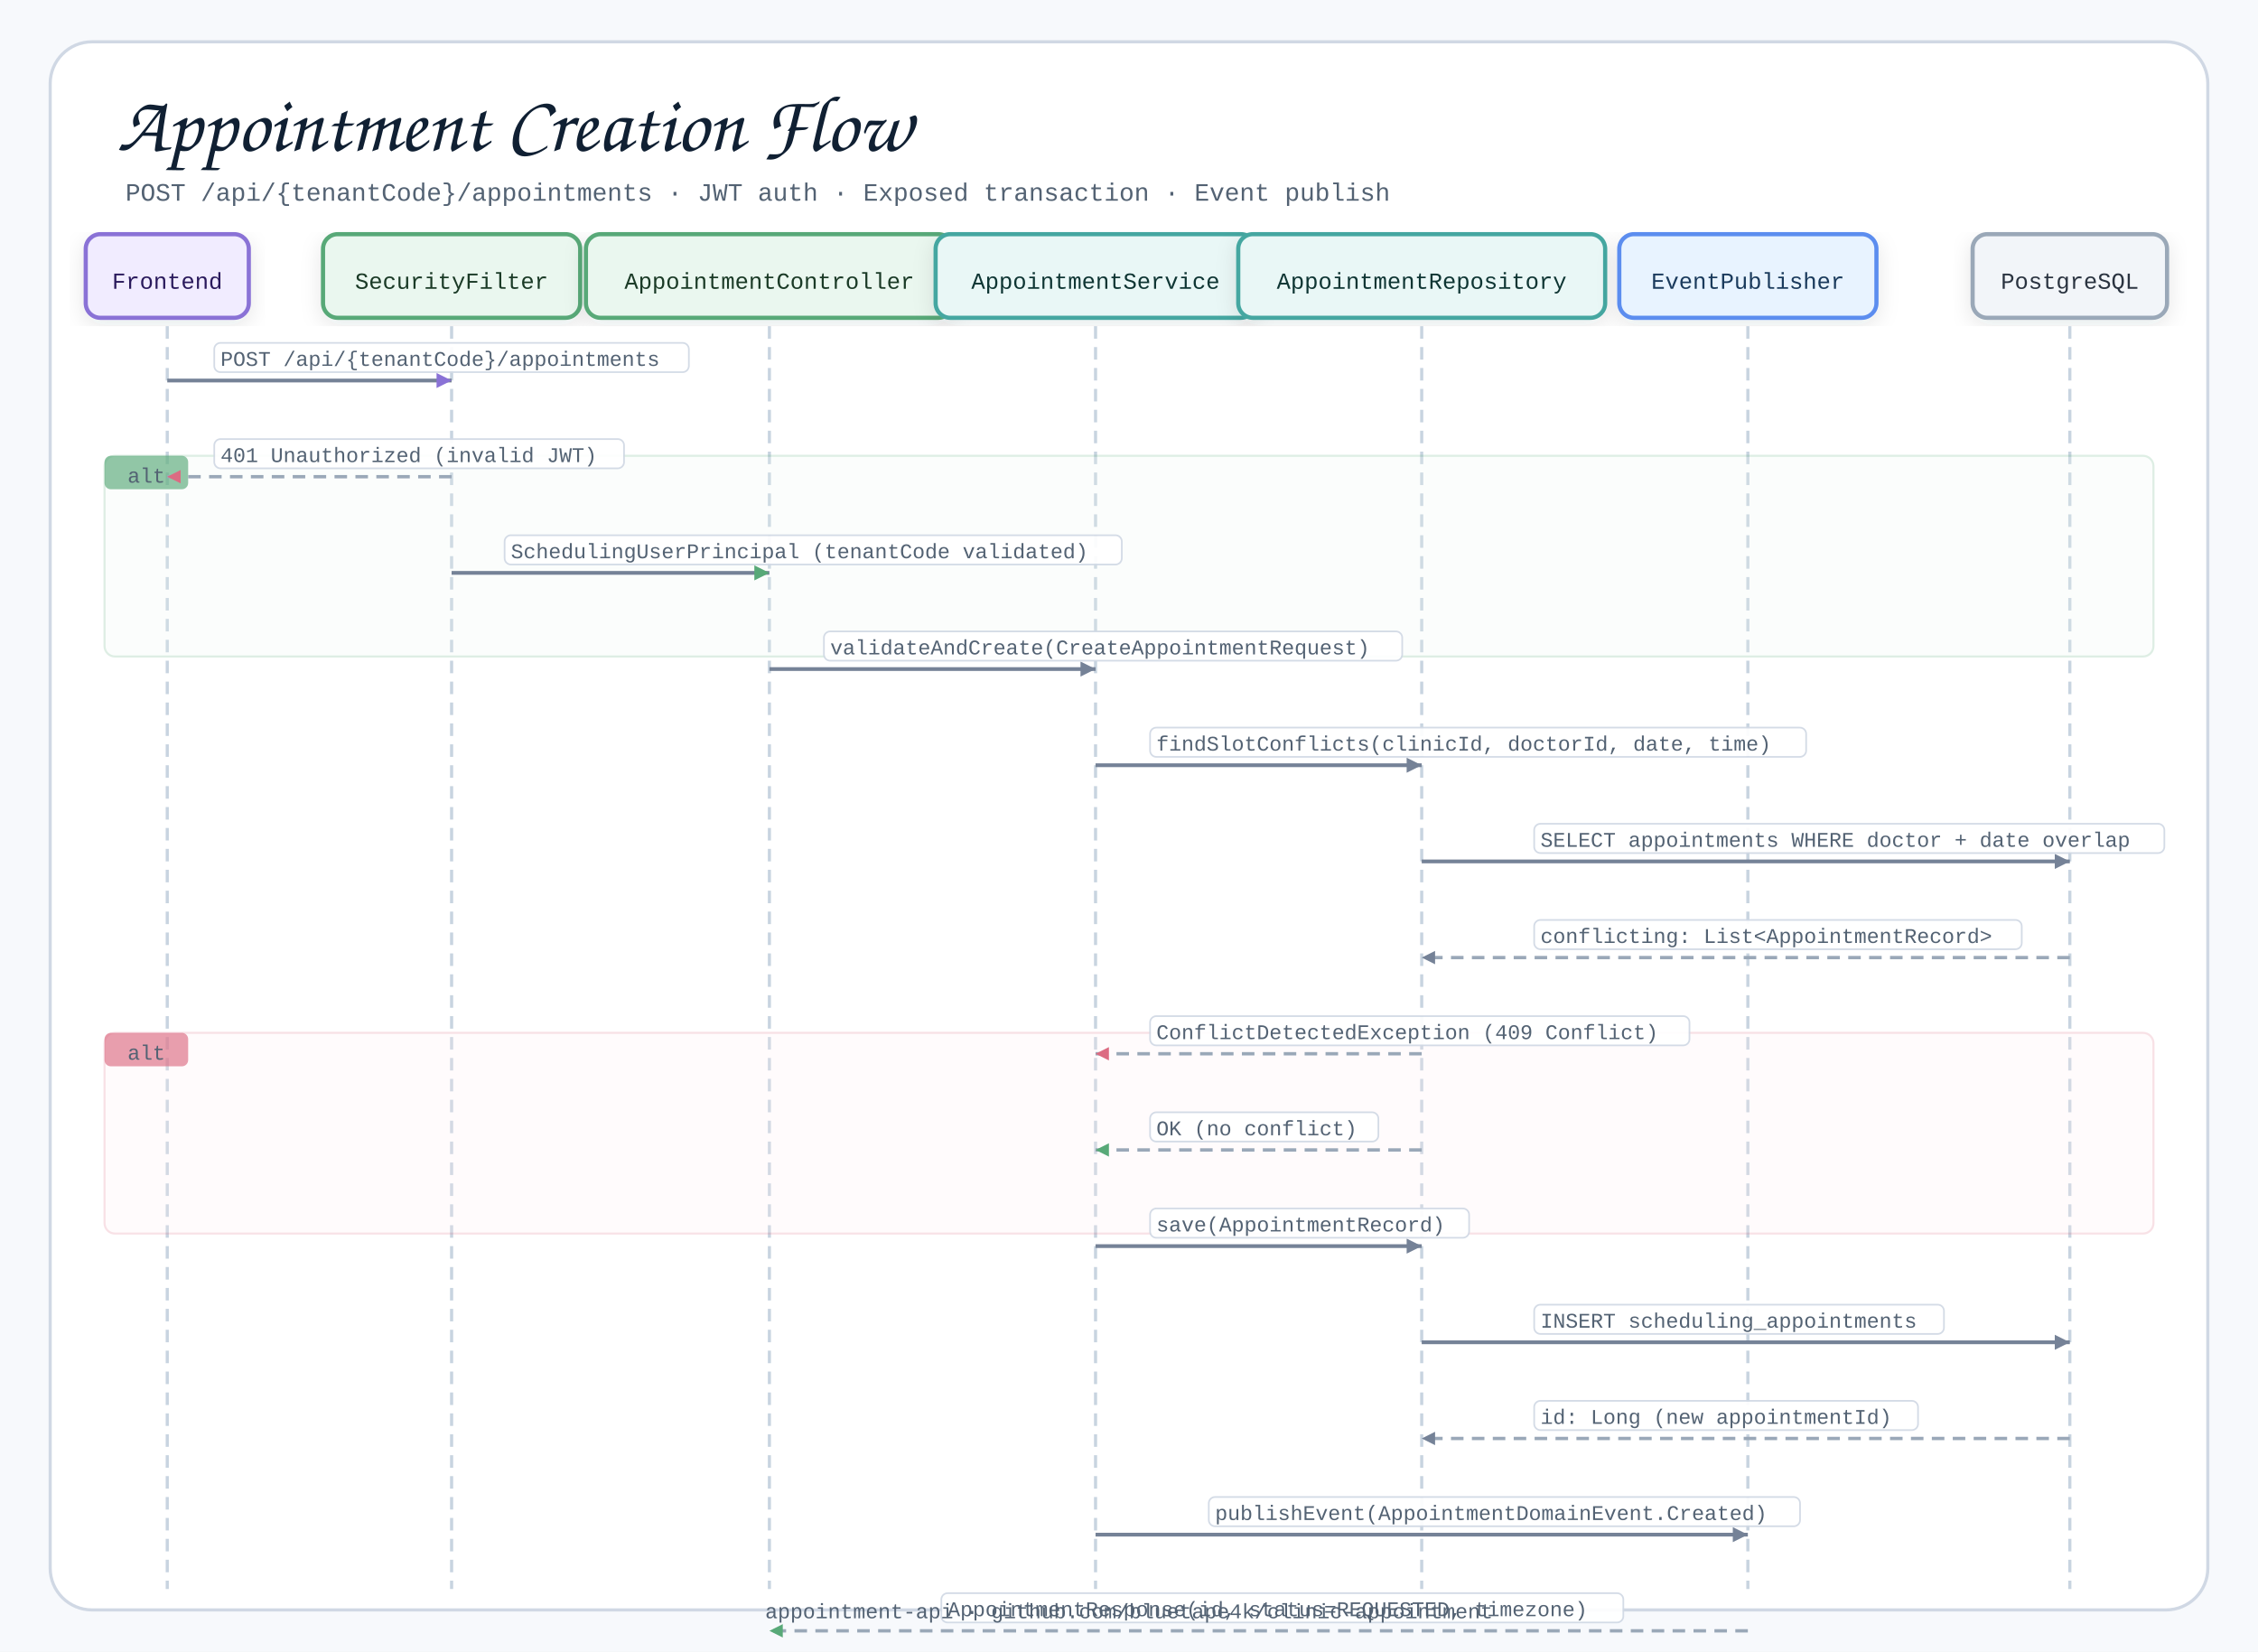
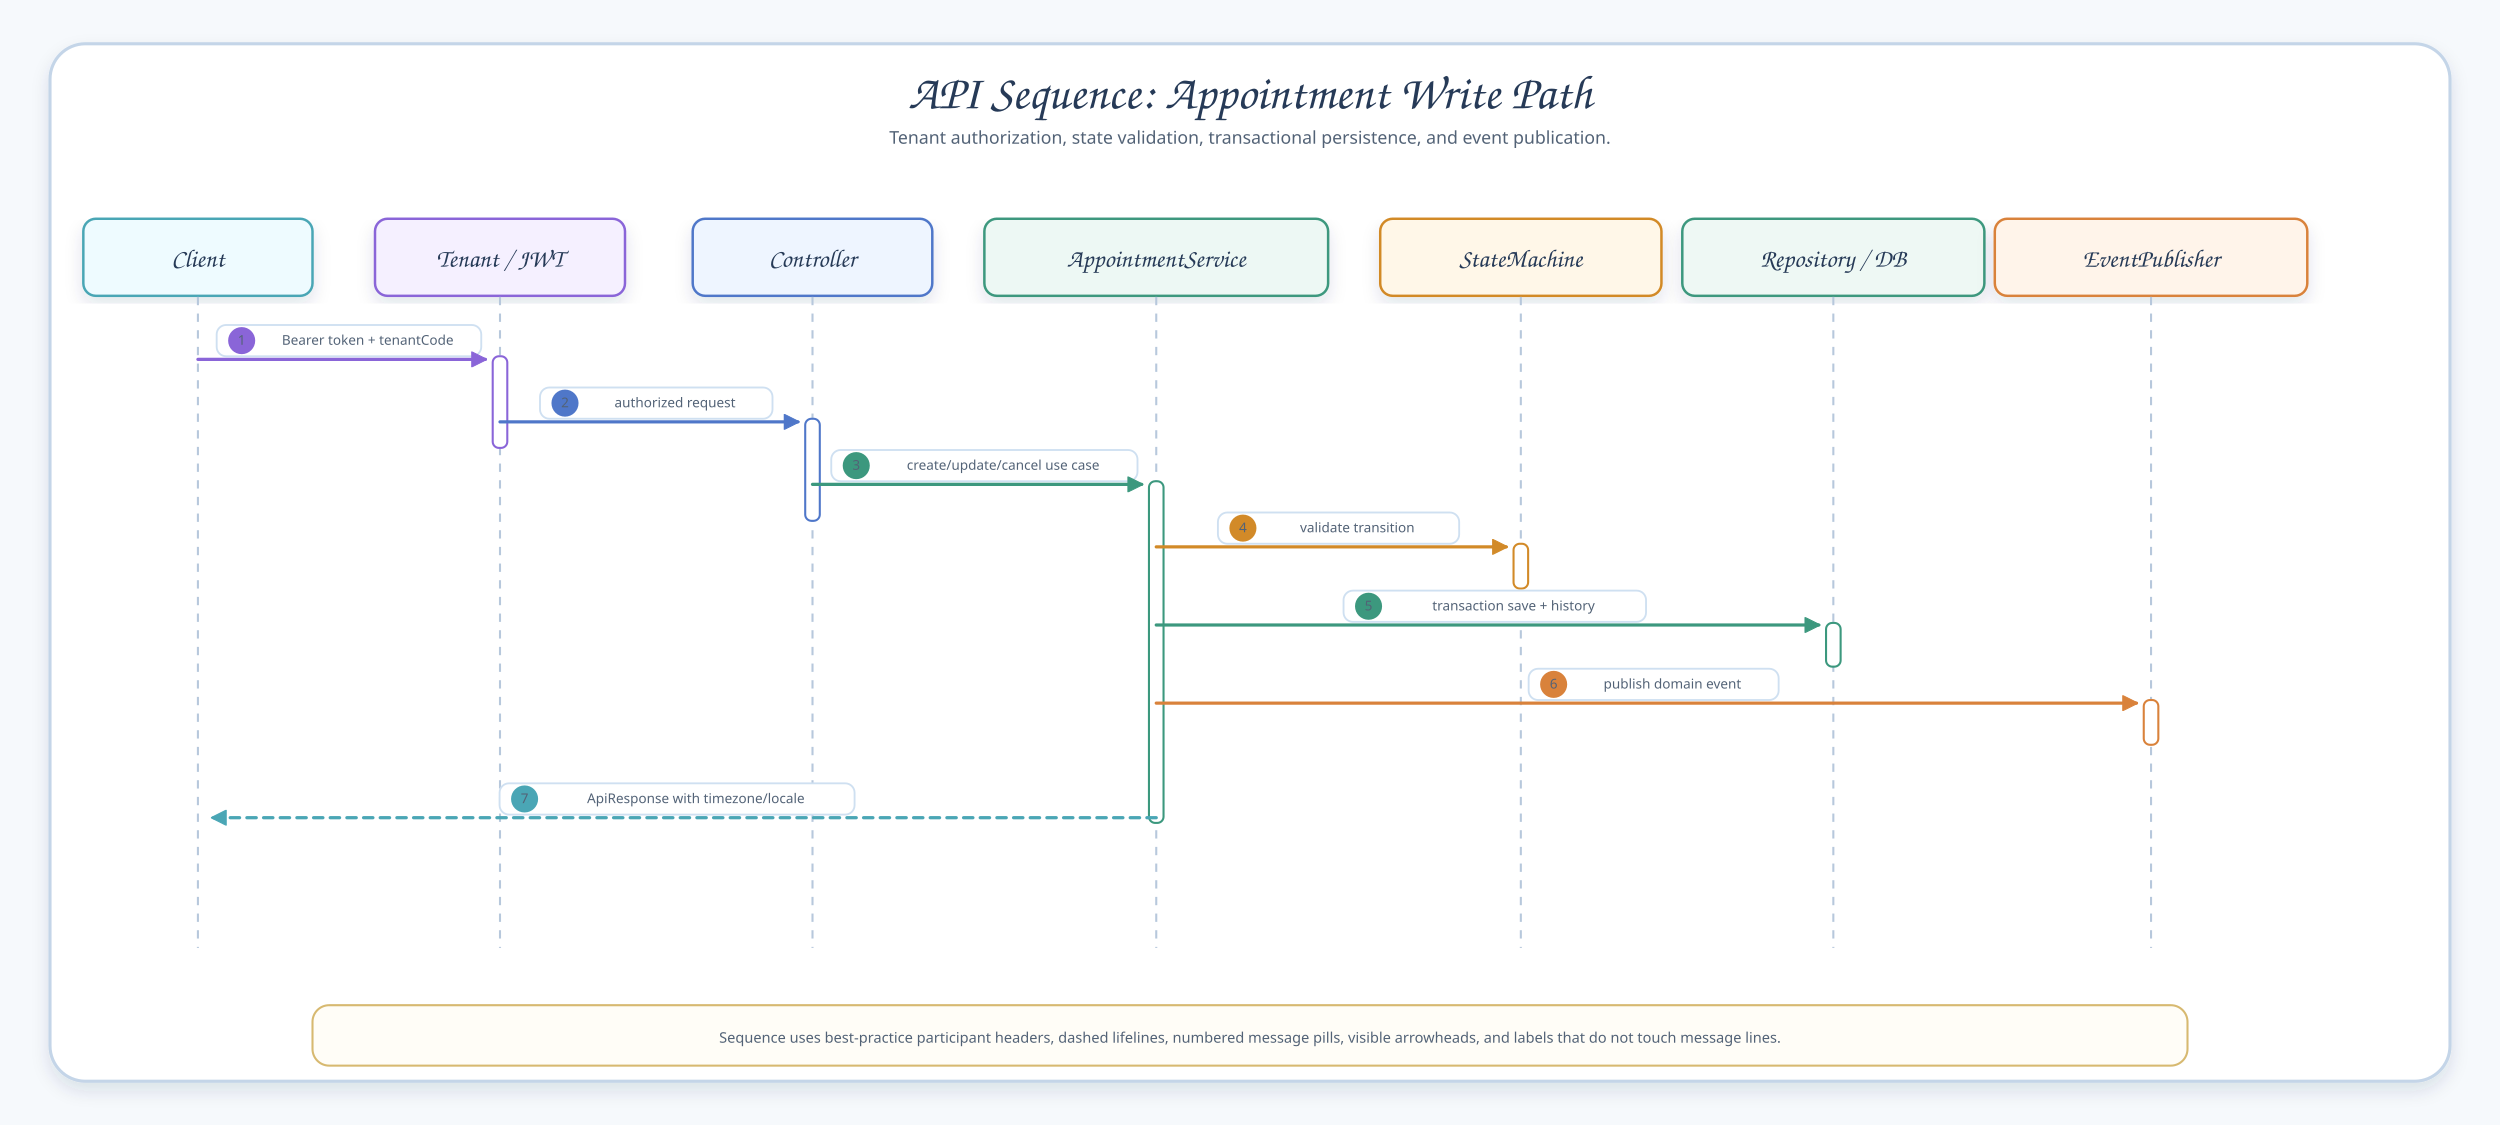
- <svg xmlns="http://www.w3.org/2000/svg" width="1080" height="790" viewBox="0 0 1080 790">
+ <svg xmlns="http://www.w3.org/2000/svg" width="2400" height="1080" viewBox="0 0 2400 1080" role="img" aria-label="API Sequence: Appointment Write Path">
  <defs>
-     <filter id="sh">
-       <feDropShadow dx="0" dy="3" stdDeviation="5" flood-color="#1f2937" flood-opacity="0.10" />
+     <filter id="shadow" x="-10%" y="-10%" width="120%" height="120%">
+       <feDropShadow dx="0" dy="8" stdDeviation="8" flood-color="#27415f" flood-opacity="0.12" />
    </filter>
-     <marker id="arr" markerWidth="5" markerHeight="5" refX="4.5" refY="2.5" orient="auto" markerUnits="strokeWidth">
-       <path d="M0.5 0.5 L4.5 2.5 L0.5 4.5 Z" fill="#758297" />
+     <marker id="arrow-blue" markerWidth="15" markerHeight="15" refX="13.5" refY="7.5" orient="auto" markerUnits="userSpaceOnUse">
+       <path d="M 0 0 L 15 7.5 L 0 15 Z" fill="#4f77c9" stroke="#4f77c9" />
    </marker>
-     <marker id="arr-g" markerWidth="5" markerHeight="5" refX="4.5" refY="2.5" orient="auto" markerUnits="strokeWidth">
-       <path d="M0.5 0.5 L4.5 2.5 L0.5 4.5 Z" fill="#58A978" />
+     <marker id="arrow-cyan" markerWidth="15" markerHeight="15" refX="13.5" refY="7.5" orient="auto" markerUnits="userSpaceOnUse">
+       <path d="M 0 0 L 15 7.5 L 0 15 Z" fill="#4aa6b5" stroke="#4aa6b5" />
    </marker>
-     <marker id="arr-p" markerWidth="5" markerHeight="5" refX="4.5" refY="2.5" orient="auto" markerUnits="strokeWidth">
-       <path d="M0.5 0.5 L4.5 2.5 L0.5 4.5 Z" fill="#8A72D6" />
+     <marker id="arrow-green" markerWidth="15" markerHeight="15" refX="13.5" refY="7.5" orient="auto" markerUnits="userSpaceOnUse">
+       <path d="M 0 0 L 15 7.5 L 0 15 Z" fill="#3c987e" stroke="#3c987e" />
    </marker>
-     <marker id="arr-k" markerWidth="5" markerHeight="5" refX="4.5" refY="2.5" orient="auto" markerUnits="strokeWidth">
-       <path d="M0.5 0.5 L4.5 2.5 L0.5 4.5 Z" fill="#DC6B82" />
+     <marker id="arrow-amber" markerWidth="15" markerHeight="15" refX="13.5" refY="7.5" orient="auto" markerUnits="userSpaceOnUse">
+       <path d="M 0 0 L 15 7.5 L 0 15 Z" fill="#d28a28" stroke="#d28a28" />
+     </marker>
+     <marker id="arrow-orange" markerWidth="15" markerHeight="15" refX="13.5" refY="7.5" orient="auto" markerUnits="userSpaceOnUse">
+       <path d="M 0 0 L 15 7.5 L 0 15 Z" fill="#d9823b" stroke="#d9823b" />
+     </marker>
+     <marker id="arrow-pink" markerWidth="15" markerHeight="15" refX="13.5" refY="7.5" orient="auto" markerUnits="userSpaceOnUse">
+       <path d="M 0 0 L 15 7.5 L 0 15 Z" fill="#d85f8d" stroke="#d85f8d" />
+     </marker>
+     <marker id="arrow-purple" markerWidth="15" markerHeight="15" refX="13.5" refY="7.5" orient="auto" markerUnits="userSpaceOnUse">
+       <path d="M 0 0 L 15 7.5 L 0 15 Z" fill="#8a65d8" stroke="#8a65d8" />
+     </marker>
+     <marker id="arrow-red" markerWidth="15" markerHeight="15" refX="13.5" refY="7.5" orient="auto" markerUnits="userSpaceOnUse">
+       <path d="M 0 0 L 15 7.5 L 0 15 Z" fill="#ca5f66" stroke="#ca5f66" />
+     </marker>
+     <marker id="arrow-slate" markerWidth="15" markerHeight="15" refX="13.5" refY="7.5" orient="auto" markerUnits="userSpaceOnUse">
+       <path d="M 0 0 L 15 7.5 L 0 15 Z" fill="#718096" stroke="#718096" />
    </marker>
    <style>
-     text { font-family: "Comic Mono","Courier New",monospace; }
-     .title { font-family: "Architects Daughter","Comic Sans MS",cursive; font-size:38px; fill:#102033; }
-     .sub   { font-family: "Comic Mono","Courier New",monospace; font-size:12px; fill:#536273; }
-     .hdr   { font-family: "Comic Mono","Courier New",monospace; font-size:11px; }
-     .msg   { font-family: "Comic Mono","Courier New",monospace; font-size:10px; fill:#536273; }
+     svg{font-family:"Comic Mono","Comic Sans MS",ui-sans-serif,system-ui,sans-serif}
+     .canvas{fill:#f6f9fc}.frame{fill:#ffffff;stroke:#c4d5e8;stroke-width:3;filter:url(#shadow)}
+     .title,.panel-title,.card-title,.state-title{font-family:"Architects Daughter","Comic Sans MS",cursive;fill:#263a57}
+     .title{font-size:46px}.subtitle{font-size:17px;fill:#526276}.panel-title{font-size:27px}.card-title{font-size:24px}.state-title{font-size:22px}
+     .detail,.small,.pill-text,.route-label,.footer{font-family:"Comic Mono","Comic Sans MS",ui-sans-serif,system-ui,sans-serif;fill:#526276}
+     .detail{font-size:14px}.small{font-size:12px}.pill-text{font-size:13px}.route-label{font-size:13px}.footer{font-size:14px}
+     .panel{stroke-width:2}.card{stroke-width:2.4;filter:url(#shadow)}.pill{stroke-width:1.8}.route{fill:none;stroke-linecap:round;stroke-linejoin:round}
+     .lifeline{stroke:#b7c8dc;stroke-width:2;stroke-dasharray:8 8}.message{fill:none;stroke-width:3;stroke-linecap:round}.note{fill:#fffdf7;stroke:#d7b970;stroke-width:2}
+     .table{stroke-width:2.2;filter:url(#shadow)}.table-head{font-family:"Architects Daughter";font-size:21px;fill:#263a57}.row{font-size:12.5px;fill:#526276}
  </style>
  </defs>
-   <rect width="1080" height="790" fill="#F7F9FC" />
-   <rect x="24" y="20" width="1032" height="750" rx="20" fill="#FFFFFF" stroke="#D0D8E4" stroke-width="1.5" />
-   <text class="title" x="56" y="72">Appointment Creation Flow</text>
-   <text class="sub" x="60" y="96">POST /api/{tenantCode}/appointments · JWT auth · Exposed transaction · Event publish</text>
-   <rect x="41" y="112" width="78" height="40" rx="7" fill="#F1ECFF" stroke="#8A72D6" stroke-width="2" filter="url(#sh)" />
-   <text class="hdr" x="80" y="135" text-anchor="middle" dominant-baseline="middle" fill="#2A1A5C">Frontend</text>
-   <line x1="80" y1="156" x2="80" y2="760" stroke="#C8D4E0" stroke-width="1.5" stroke-dasharray="6 4" />
-   <rect x="154.5" y="112" width="123" height="40" rx="7" fill="#EAF7EF" stroke="#58A978" stroke-width="2" filter="url(#sh)" />
-   <text class="hdr" x="216" y="135" text-anchor="middle" dominant-baseline="middle" fill="#1A3A26">SecurityFilter</text>
-   <line x1="216" y1="156" x2="216" y2="760" stroke="#C8D4E0" stroke-width="1.5" stroke-dasharray="6 4" />
-   <rect x="280.25" y="112" width="175.5" height="40" rx="7" fill="#EAF7EF" stroke="#58A978" stroke-width="2" filter="url(#sh)" />
-   <text class="hdr" x="368" y="135" text-anchor="middle" dominant-baseline="middle" fill="#1A3A26">AppointmentController</text>
-   <line x1="368" y1="156" x2="368" y2="760" stroke="#C8D4E0" stroke-width="1.5" stroke-dasharray="6 4" />
-   <rect x="447.5" y="112" width="153" height="40" rx="7" fill="#E9F7F6" stroke="#45A7A1" stroke-width="2" filter="url(#sh)" />
-   <text class="hdr" x="524" y="135" text-anchor="middle" dominant-baseline="middle" fill="#0E3533">AppointmentService</text>
-   <line x1="524" y1="156" x2="524" y2="760" stroke="#C8D4E0" stroke-width="1.5" stroke-dasharray="6 4" />
-   <rect x="592.25" y="112" width="175.5" height="40" rx="7" fill="#E9F7F6" stroke="#45A7A1" stroke-width="2" filter="url(#sh)" />
-   <text class="hdr" x="680" y="135" text-anchor="middle" dominant-baseline="middle" fill="#0E3533">AppointmentRepository</text>
-   <line x1="680" y1="156" x2="680" y2="760" stroke="#C8D4E0" stroke-width="1.5" stroke-dasharray="6 4" />
-   <rect x="774.5" y="112" width="123" height="40" rx="7" fill="#E8F3FF" stroke="#5B8DEF" stroke-width="2" filter="url(#sh)" />
-   <text class="hdr" x="836" y="135" text-anchor="middle" dominant-baseline="middle" fill="#1A3A5C">EventPublisher</text>
-   <line x1="836" y1="156" x2="836" y2="760" stroke="#C8D4E0" stroke-width="1.5" stroke-dasharray="6 4" />
-   <rect x="943.5" y="112" width="93" height="40" rx="7" fill="#F2F5F9" stroke="#9AA8B8" stroke-width="2" filter="url(#sh)" />
-   <text class="hdr" x="990" y="135" text-anchor="middle" dominant-baseline="middle" fill="#2A3340">PostgreSQL</text>
-   <line x1="990" y1="156" x2="990" y2="760" stroke="#C8D4E0" stroke-width="1.5" stroke-dasharray="6 4" />
-   <path d="M80 182 L216 182" stroke="#758297" stroke-width="1.8" fill="none" marker-end="url(#arr-p)" />
-   <rect x="102.48" y="164" width="227" height="14" rx="3" fill="white" stroke="#D0D8E4" stroke-width="0.8" opacity="0.92" />
-   <text class="msg" x="105.48" y="175">POST /api/{tenantCode}/appointments</text>
-   <rect x="50" y="218" width="980" height="96" rx="5" fill="#EAF7EF" stroke="#58A978" stroke-width="1" opacity="0.2" />
-   <rect x="50" y="218" width="40" height="16" rx="3" fill="#58A978" opacity="0.65" />
-   <text class="msg" x="70" y="228" text-anchor="middle" dominant-baseline="middle" fill="white">alt</text>
-   <path d="M216 228 L80 228" stroke="#9AA8B8" stroke-width="1.6" stroke-dasharray="6 4" fill="none" marker-end="url(#arr-k)" />
-   <rect x="102.48" y="210" width="196" height="14" rx="3" fill="white" stroke="#D0D8E4" stroke-width="0.8" opacity="0.92" />
-   <text class="msg" x="105.48" y="221">401 Unauthorized (invalid JWT)</text>
-   <path d="M216 274 L368 274" stroke="#758297" stroke-width="1.8" fill="none" marker-end="url(#arr-g)" />
-   <rect x="241.36" y="256" width="295.2" height="14" rx="3" fill="white" stroke="#D0D8E4" stroke-width="0.8" opacity="0.92" />
-   <text class="msg" x="244.36" y="267">SchedulingUserPrincipal (tenantCode validated)</text>
-   <path d="M368 320 L524 320" stroke="#758297" stroke-width="1.8" fill="none" marker-end="url(#arr)" />
-   <rect x="394.08" y="302" width="276.6" height="14" rx="3" fill="white" stroke="#D0D8E4" stroke-width="0.8" opacity="0.92" />
-   <text class="msg" x="397.08" y="313">validateAndCreate(CreateAppointmentRequest)</text>
-   <path d="M524 366 L680 366" stroke="#758297" stroke-width="1.8" fill="none" marker-end="url(#arr)" />
-   <rect x="550.08" y="348" width="313.8" height="14" rx="3" fill="white" stroke="#D0D8E4" stroke-width="0.8" opacity="0.92" />
-   <text class="msg" x="553.08" y="359">findSlotConflicts(clinicId, doctorId, date, time)</text>
-   <path d="M680 412 L990 412" stroke="#758297" stroke-width="1.8" fill="none" marker-end="url(#arr)" />
-   <rect x="733.8" y="394" width="301.4" height="14" rx="3" fill="white" stroke="#D0D8E4" stroke-width="0.8" opacity="0.92" />
-   <text class="msg" x="736.8" y="405">SELECT appointments WHERE doctor + date overlap</text>
-   <path d="M990 458 L680 458" stroke="#9AA8B8" stroke-width="1.6" stroke-dasharray="6 4" fill="none" marker-end="url(#arr)" />
-   <rect x="733.8" y="440" width="233.2" height="14" rx="3" fill="white" stroke="#D0D8E4" stroke-width="0.8" opacity="0.92" />
-   <text class="msg" x="736.8" y="451">conflicting: List&lt;AppointmentRecord&gt;</text>
-   <rect x="50" y="494" width="980" height="96" rx="5" fill="#FDECEF" stroke="#DC6B82" stroke-width="1" opacity="0.2" />
-   <rect x="50" y="494" width="40" height="16" rx="3" fill="#DC6B82" opacity="0.65" />
-   <text class="msg" x="70" y="504" text-anchor="middle" dominant-baseline="middle" fill="white">alt</text>
-   <path d="M680 504 L524 504" stroke="#9AA8B8" stroke-width="1.6" stroke-dasharray="6 4" fill="none" marker-end="url(#arr-k)" />
-   <rect x="550.08" y="486" width="258" height="14" rx="3" fill="white" stroke="#D0D8E4" stroke-width="0.8" opacity="0.92" />
-   <text class="msg" x="553.08" y="497">ConflictDetectedException (409 Conflict)</text>
-   <path d="M680 550 L524 550" stroke="#9AA8B8" stroke-width="1.6" stroke-dasharray="6 4" fill="none" marker-end="url(#arr-g)" />
-   <rect x="550.08" y="532" width="109.2" height="14" rx="3" fill="white" stroke="#D0D8E4" stroke-width="0.8" opacity="0.92" />
-   <text class="msg" x="553.08" y="543">OK (no conflict)</text>
-   <path d="M524 596 L680 596" stroke="#758297" stroke-width="1.8" fill="none" marker-end="url(#arr)" />
-   <rect x="550.08" y="578" width="152.6" height="14" rx="3" fill="white" stroke="#D0D8E4" stroke-width="0.8" opacity="0.92" />
-   <text class="msg" x="553.08" y="589">save(AppointmentRecord)</text>
-   <path d="M680 642 L990 642" stroke="#758297" stroke-width="1.8" fill="none" marker-end="url(#arr)" />
-   <rect x="733.8" y="624" width="196" height="14" rx="3" fill="white" stroke="#D0D8E4" stroke-width="0.8" opacity="0.92" />
-   <text class="msg" x="736.8" y="635">INSERT scheduling_appointments</text>
-   <path d="M990 688 L680 688" stroke="#9AA8B8" stroke-width="1.6" stroke-dasharray="6 4" fill="none" marker-end="url(#arr)" />
-   <rect x="733.8" y="670" width="183.6" height="14" rx="3" fill="white" stroke="#D0D8E4" stroke-width="0.8" opacity="0.92" />
-   <text class="msg" x="736.8" y="681">id: Long (new appointmentId)</text>
-   <path d="M524 734 L836 734" stroke="#758297" stroke-width="1.8" fill="none" marker-end="url(#arr)" />
-   <rect x="578.16" y="716" width="282.8" height="14" rx="3" fill="white" stroke="#D0D8E4" stroke-width="0.8" opacity="0.92" />
-   <text class="msg" x="581.16" y="727">publishEvent(AppointmentDomainEvent.Created)</text>
-   <path d="M836 780 L368 780" stroke="#9AA8B8" stroke-width="1.6" stroke-dasharray="6 4" fill="none" marker-end="url(#arr-g)" />
-   <rect x="450.24" y="762" width="326.2" height="14" rx="3" fill="white" stroke="#D0D8E4" stroke-width="0.8" opacity="0.92" />
-   <text class="msg" x="453.24" y="773">AppointmentResponse(id, status=REQUESTED, timezone)</text>
-   <path d="M368 826 L80 826" stroke="#9AA8B8" stroke-width="1.6" stroke-dasharray="6 4" fill="none" marker-end="url(#arr-g)" />
-   <rect x="129.84" y="808" width="344.8" height="14" rx="3" fill="white" stroke="#D0D8E4" stroke-width="0.8" opacity="0.92" />
-   <text class="msg" x="132.84" y="819">201 Created {id, appointmentDate, startTime, timezone}</text>
-   <text class="msg" x="540" y="774" text-anchor="middle">appointment-api · github.com/bluetape4k/clinic-appointment</text>
+   <rect class="canvas" width="2400" height="1080" />
+   <rect class="frame" x="48" y="42" width="2304" height="996" rx="34" />
+   <text class="title" x="1200" y="104" text-anchor="middle">API Sequence: Appointment Write Path</text>
+   <text class="subtitle" x="1200" y="138" text-anchor="middle">Tenant authorization, state validation, transactional persistence, and event publication.</text>
+   <rect class="card" x="80" y="210" width="220" height="74" rx="12" fill="#eefbff" stroke="#4aa6b5" />
+   <text class="card-title" x="190" y="256" text-anchor="middle">Client</text>
+   <path class="lifeline" d="M190 285 L190 910" />
+   <rect class="card" x="360" y="210" width="240" height="74" rx="12" fill="#f5f0ff" stroke="#8a65d8" />
+   <text class="card-title" x="480" y="256" text-anchor="middle">Tenant / JWT</text>
+   <path class="lifeline" d="M480 285 L480 910" />
+   <rect class="card" x="665" y="210" width="230" height="74" rx="12" fill="#eef5ff" stroke="#4f77c9" />
+   <text class="card-title" x="780" y="256" text-anchor="middle">Controller</text>
+   <path class="lifeline" d="M780 285 L780 910" />
+   <rect class="card" x="945" y="210" width="330" height="74" rx="12" fill="#edf8f4" stroke="#3c987e" />
+   <text class="card-title" x="1110" y="256" text-anchor="middle">AppointmentService</text>
+   <path class="lifeline" d="M1110 285 L1110 910" />
+   <rect class="card" x="1325" y="210" width="270" height="74" rx="12" fill="#fff7e8" stroke="#d28a28" />
+   <text class="card-title" x="1460" y="256" text-anchor="middle">StateMachine</text>
+   <path class="lifeline" d="M1460 285 L1460 910" />
+   <rect class="card" x="1615" y="210" width="290" height="74" rx="12" fill="#eef8f4" stroke="#3c987e" />
+   <text class="card-title" x="1760" y="256" text-anchor="middle">Repository / DB</text>
+   <path class="lifeline" d="M1760 285 L1760 910" />
+   <rect class="card" x="1915" y="210" width="300" height="74" rx="12" fill="#fff4ea" stroke="#d9823b" />
+   <text class="card-title" x="2065" y="256" text-anchor="middle">EventPublisher</text>
+   <path class="lifeline" d="M2065 285 L2065 910" />
+   <rect x="473" y="342" width="14" height="88" rx="6" fill="#fff" stroke="#8a65d8" stroke-width="2" />
+   <rect x="773" y="402" width="14" height="98" rx="6" fill="#fff" stroke="#4f77c9" stroke-width="2" />
+   <rect x="1103" y="462" width="14" height="328" rx="6" fill="#fff" stroke="#3c987e" stroke-width="2" />
+   <rect x="1453" y="522" width="14" height="43" rx="6" fill="#fff" stroke="#d28a28" stroke-width="2" />
+   <rect x="1753" y="598" width="14" height="42" rx="6" fill="#fff" stroke="#3c987e" stroke-width="2" />
+   <rect x="2058" y="672" width="14" height="43" rx="6" fill="#fff" stroke="#d9823b" stroke-width="2" />
+   <g>
+     <rect class="pill" x="208" y="312" width="254" height="30" rx="9" fill="#fff" stroke="#cfe0f1" />
+     <circle cx="232" cy="327" r="13" fill="#8a65d8" />
+     <text class="route-label" x="232" y="331" text-anchor="middle" fill="#fff">1</text>
+     <text class="route-label" x="353" y="331" text-anchor="middle">Bearer token + tenantCode</text>
+   </g>
+   <path class="route" d="M190 345 L466 345" stroke="#8a65d8" stroke-width="3.1" marker-end="url(#arrow-purple)" />
+   <g>
+     <rect class="pill" x="518.4" y="372" width="223.2" height="30" rx="9" fill="#fff" stroke="#cfe0f1" />
+     <circle cx="542.4" cy="387" r="13" fill="#4f77c9" />
+     <text class="route-label" x="542.4" y="391" text-anchor="middle" fill="#fff">2</text>
+     <text class="route-label" x="648" y="391" text-anchor="middle">authorized request</text>
+   </g>
+   <path class="route" d="M480 405 L766 405" stroke="#4f77c9" stroke-width="3.1" marker-end="url(#arrow-blue)" />
+   <g>
+     <rect class="pill" x="798" y="432" width="294" height="30" rx="9" fill="#fff" stroke="#cfe0f1" />
+     <circle cx="822" cy="447" r="13" fill="#3c987e" />
+     <text class="route-label" x="822" y="451" text-anchor="middle" fill="#fff">3</text>
+     <text class="route-label" x="963" y="451" text-anchor="middle">create/update/cancel use case</text>
+   </g>
+   <path class="route" d="M780 465 L1096 465" stroke="#3c987e" stroke-width="3.1" marker-end="url(#arrow-green)" />
+   <g>
+     <rect class="pill" x="1169.2" y="492" width="231.6" height="30" rx="9" fill="#fff" stroke="#cfe0f1" />
+     <circle cx="1193.2" cy="507" r="13" fill="#d28a28" />
+     <text class="route-label" x="1193.2" y="511" text-anchor="middle" fill="#fff">4</text>
+     <text class="route-label" x="1303" y="511" text-anchor="middle">validate transition</text>
+   </g>
+   <path class="route" d="M1110 525 L1446 525" stroke="#d28a28" stroke-width="3.1" marker-end="url(#arrow-amber)" />
+   <g>
+     <rect class="pill" x="1289.8" y="567" width="290.4" height="30" rx="9" fill="#fff" stroke="#cfe0f1" />
+     <circle cx="1313.8" cy="582" r="13" fill="#3c987e" />
+     <text class="route-label" x="1313.8" y="586" text-anchor="middle" fill="#fff">5</text>
+     <text class="route-label" x="1453" y="586" text-anchor="middle">transaction save + history</text>
+   </g>
+   <path class="route" d="M1110 600 L1746 600" stroke="#3c987e" stroke-width="3.1" marker-end="url(#arrow-green)" />
+   <g>
+     <rect class="pill" x="1467.5" y="642" width="240" height="30" rx="9" fill="#fff" stroke="#cfe0f1" />
+     <circle cx="1491.5" cy="657" r="13" fill="#d9823b" />
+     <text class="route-label" x="1491.5" y="661" text-anchor="middle" fill="#fff">6</text>
+     <text class="route-label" x="1605.5" y="661" text-anchor="middle">publish domain event</text>
+   </g>
+   <path class="route" d="M1110 675 L2051 675" stroke="#d9823b" stroke-width="3.1" marker-end="url(#arrow-orange)" />
+   <g>
+     <rect class="pill" x="479.6" y="752" width="340.8" height="30" rx="9" fill="#fff" stroke="#cfe0f1" />
+     <circle cx="503.6" cy="767" r="13" fill="#4aa6b5" />
+     <text class="route-label" x="503.6" y="771" text-anchor="middle" fill="#fff">7</text>
+     <text class="route-label" x="668" y="771" text-anchor="middle">ApiResponse with timezone/locale</text>
+   </g>
+   <path class="route" d="M1110 785 L204 785" stroke="#4aa6b5" stroke-width="3.1" stroke-dasharray="9 7" marker-end="url(#arrow-cyan)" />
+   <rect class="note" x="300" y="965" width="1800" height="58" rx="16" />
+   <text class="footer" x="1200" y="1001" text-anchor="middle">Sequence uses best-practice participant headers, dashed lifelines, numbered message pills, visible arrowheads, and labels that do not touch message lines.</text>
</svg>
